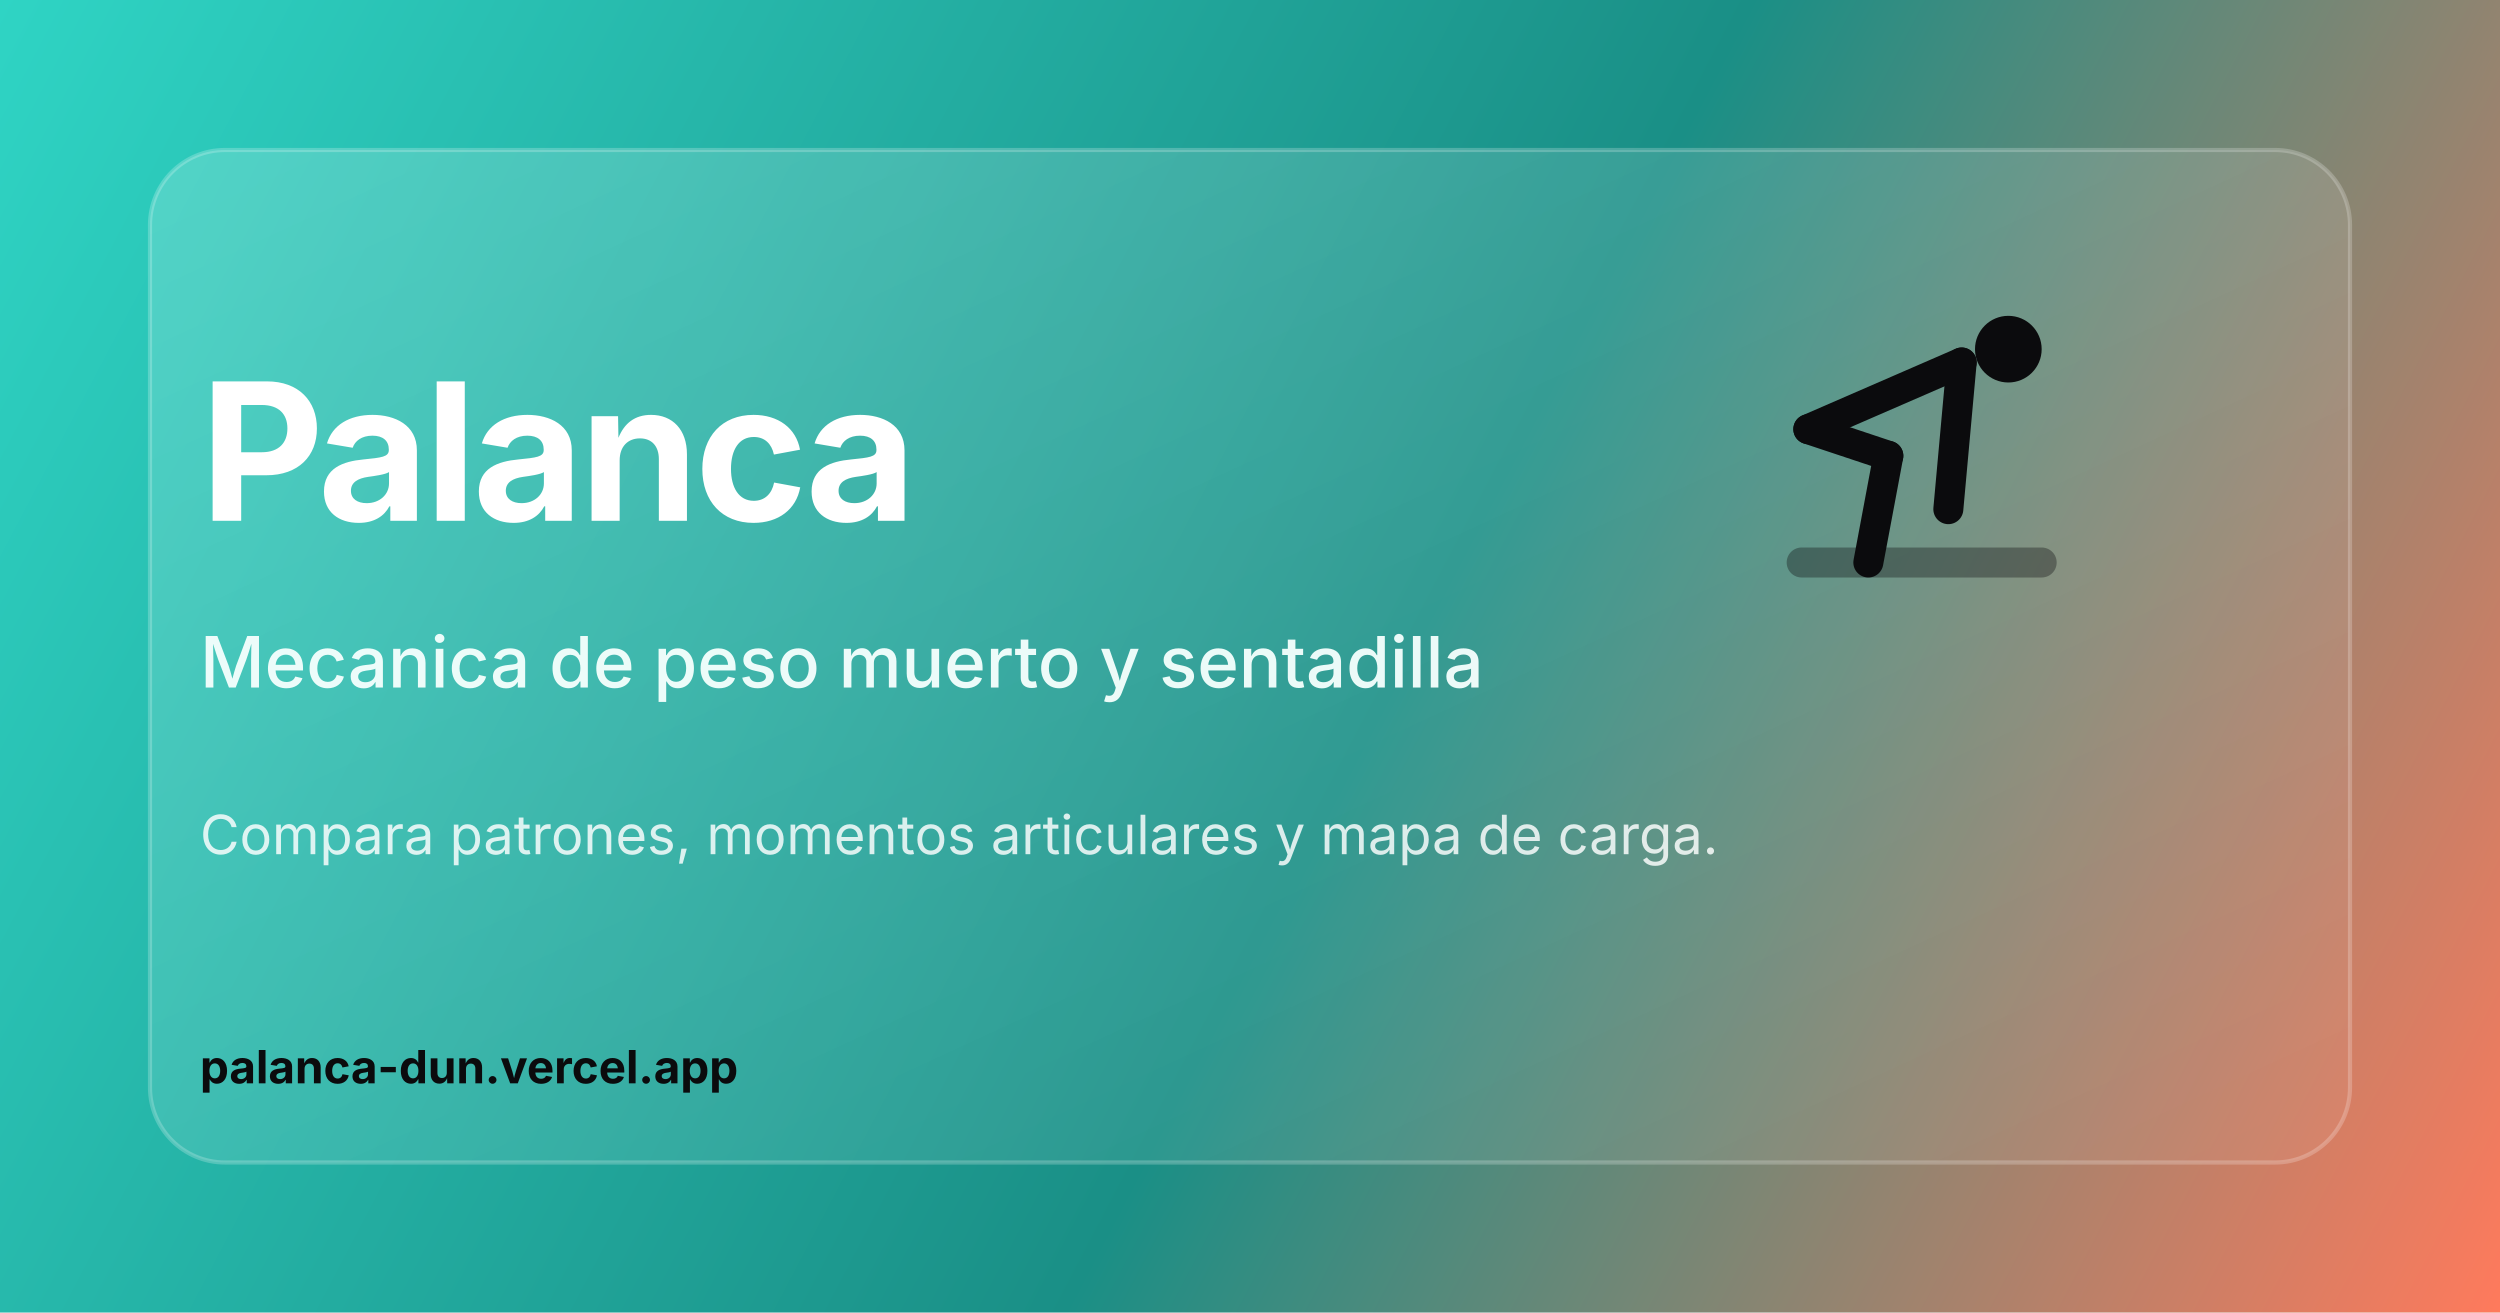
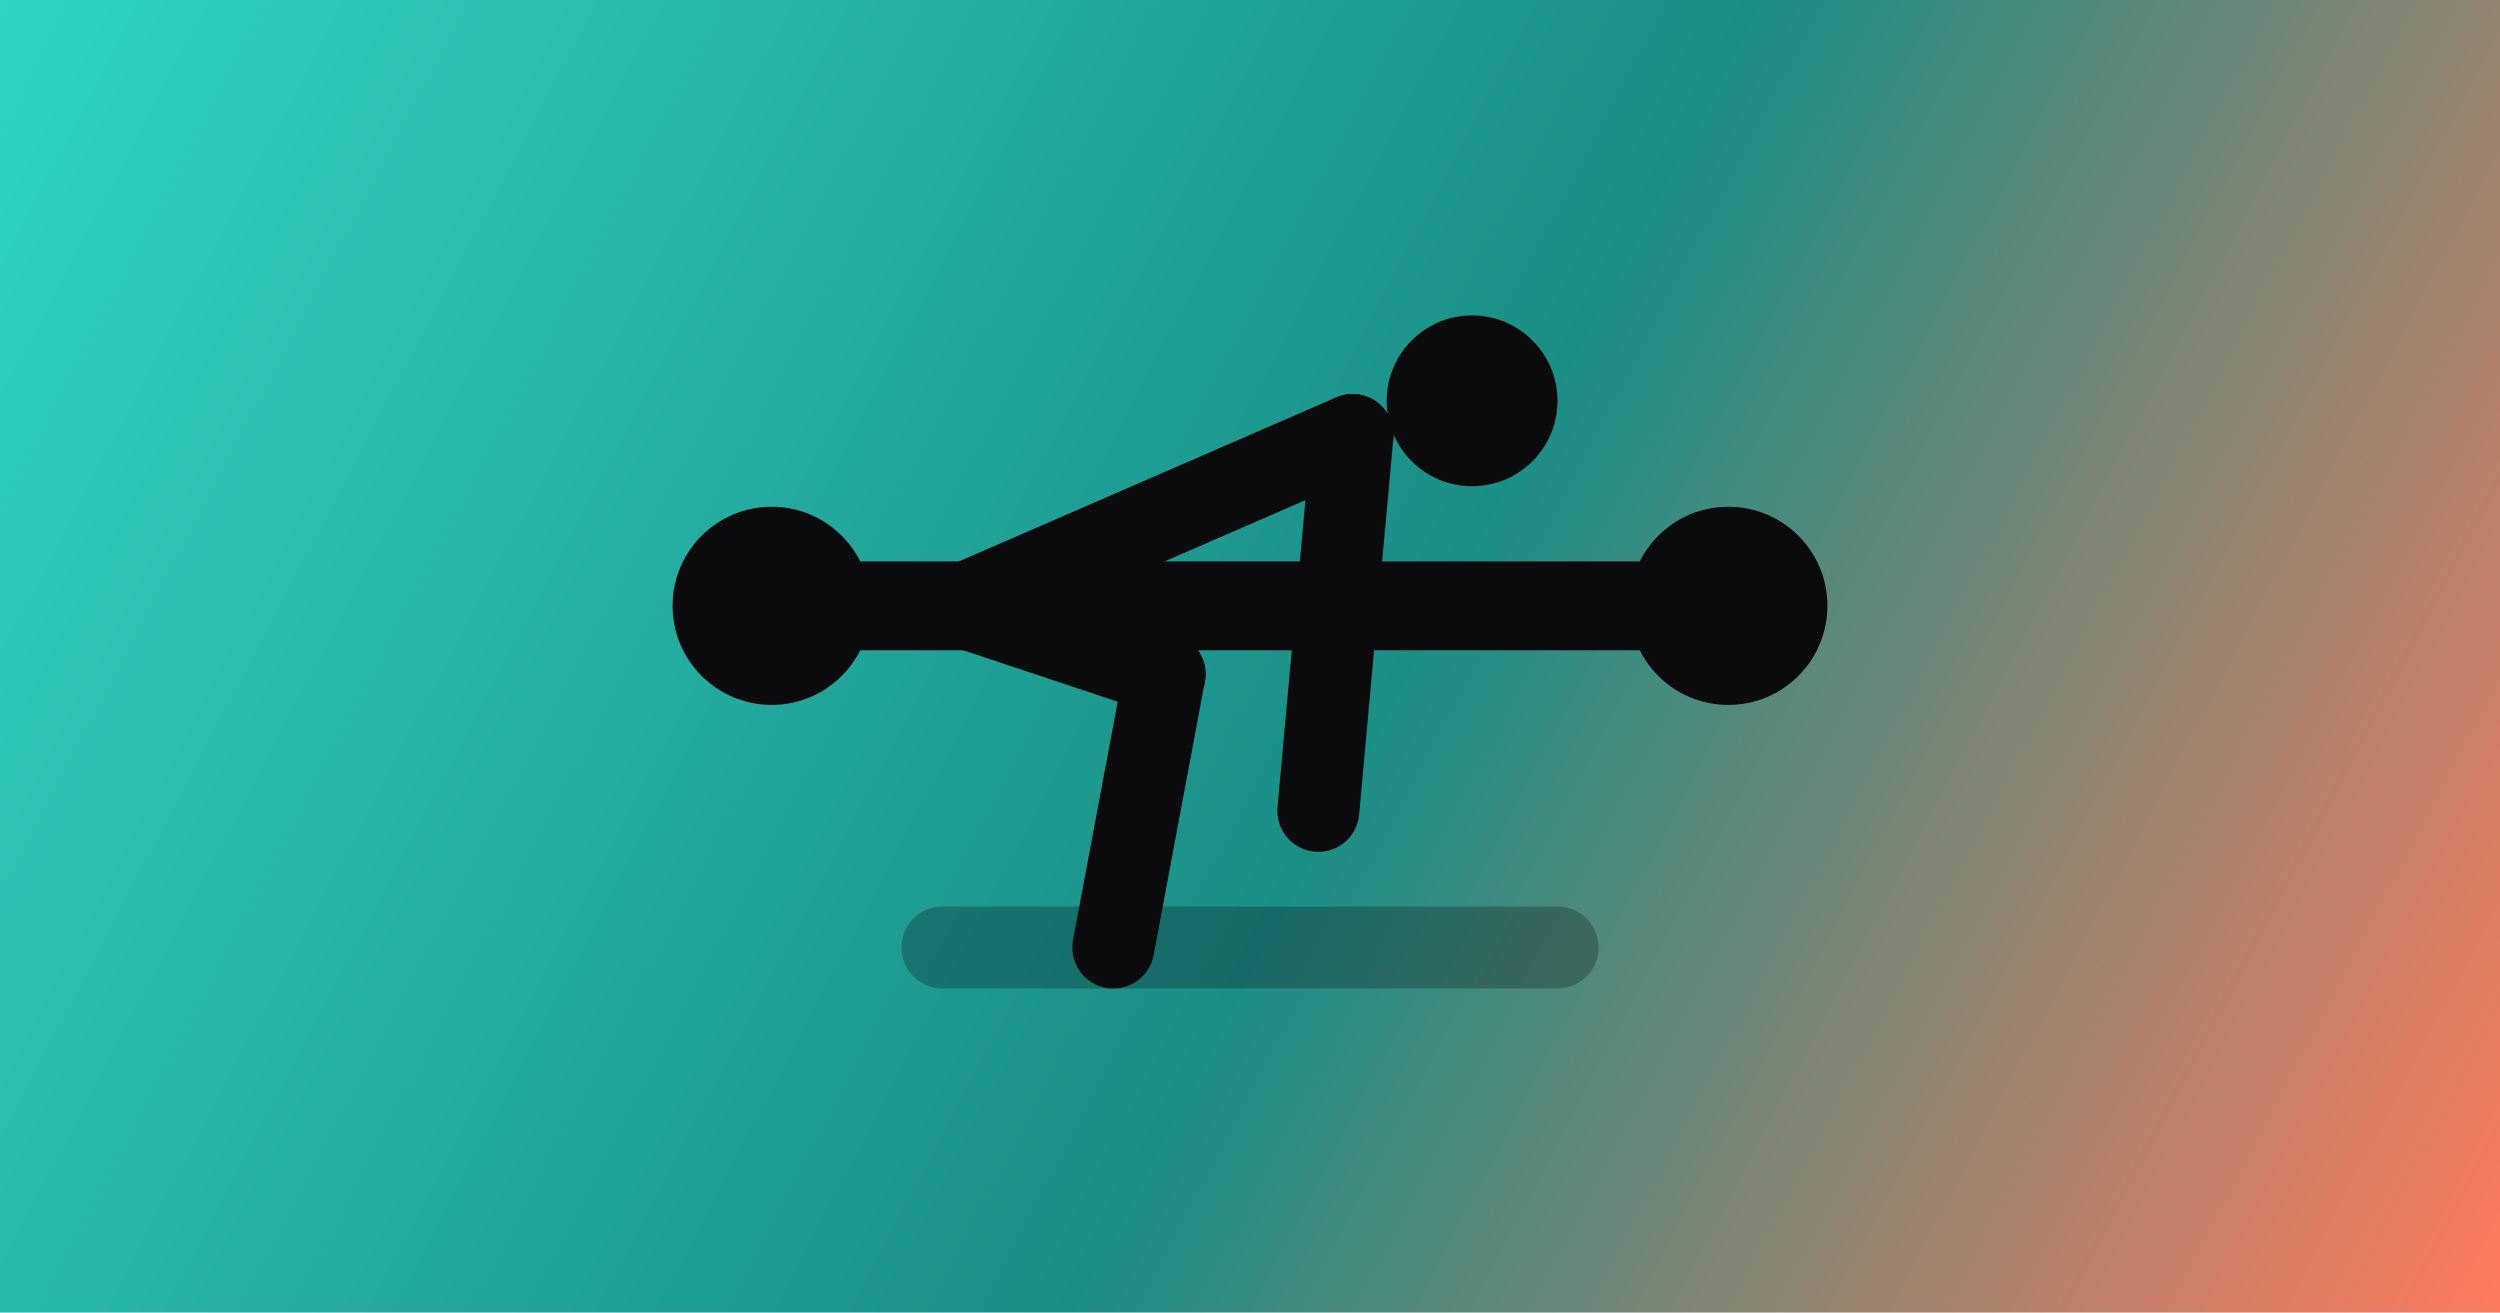
<svg xmlns="http://www.w3.org/2000/svg" width="1200" height="630" viewBox="0 0 1200 630" fill="none">
  <defs>
    <linearGradient id="bg" x1="0" y1="0" x2="1200" y2="630" gradientUnits="userSpaceOnUse">
      <stop offset="0%" stop-color="#2fd4c4" />
      <stop offset="55%" stop-color="#1a8f86" />
      <stop offset="100%" stop-color="#ff7a5c" />
    </linearGradient>
-     <linearGradient id="card" x1="0" y1="0" x2="1" y2="1">
-       <stop offset="0%" stop-color="#ffffff" stop-opacity="0.18" />
-       <stop offset="100%" stop-color="#ffffff" stop-opacity="0.04" />
-     </linearGradient>
  </defs>
  <rect width="1200" height="630" fill="url(#bg)" />
-   <rect x="72" y="72" width="1056" height="486" rx="36" fill="url(#card)" stroke="#ffffff" stroke-opacity="0.22" stroke-width="2" />
-   <g transform="translate(820 110) scale(3.2)">
-     <path d="M14 50h36" stroke="#0b0b0d" stroke-width="4.5" stroke-linecap="round" opacity="0.35" />
-     <path d="M24 50 27 34" stroke="#0b0b0d" stroke-width="4.5" stroke-linecap="round" stroke-linejoin="round" />
-     <path d="M27 34 15 30" stroke="#0b0b0d" stroke-width="4.5" stroke-linecap="round" stroke-linejoin="round" />
-     <path d="M15 30 38 20" stroke="#0b0b0d" stroke-width="4.5" stroke-linecap="round" stroke-linejoin="round" />
-     <circle cx="45" cy="18" r="5" fill="#0b0b0d" />
-     <path d="M38 20 36 42" stroke="#0b0b0d" stroke-width="4.5" stroke-linecap="round" stroke-linejoin="round" />
+   <g transform="translate(600 340) scale(8.2) translate(-32 -36)">
+     <g fill="none" stroke="#0b0b0d" stroke-width="4.8" stroke-linecap="round" stroke-linejoin="round">
+       <path d="M14 50h36" opacity="0.28" />
+       <path d="M24 50 27 34" />
+       <path d="M27 34 15 30" />
+       <path d="M15 30 38 20" />
+       <circle cx="45" cy="18" r="5" fill="#0b0b0d" stroke="none" />
+       <path d="M38 20 36 42" />
+       <path d="M4 30h56" stroke-width="5.2" />
+       <circle cx="4" cy="30" r="5.8" fill="#0b0b0d" stroke="none" />
+       <circle cx="60" cy="30" r="5.8" fill="#0b0b0d" stroke="none" />
+     </g>
  </g>
-   <text x="96" y="250" fill="#ffffff" font-family="ui-sans-serif, system-ui, -apple-system, Segoe UI, sans-serif" font-size="92" font-weight="700" letter-spacing="-2">Palanca</text>
-   <text x="96" y="330" fill="#f5fffd" font-family="ui-sans-serif, system-ui, -apple-system, Segoe UI, sans-serif" font-size="34" font-weight="500" opacity="0.95">Mecanica de peso muerto y sentadilla</text>
-   <text x="96" y="410" fill="#ffffff" font-family="ui-sans-serif, system-ui, -apple-system, Segoe UI, sans-serif" font-size="26" font-weight="400" opacity="0.82">Compara patrones, momentos articulares y mapa de carga.</text>
-   <text x="96" y="520" fill="#0b0b0d" font-family="ui-sans-serif, system-ui, -apple-system, Segoe UI, sans-serif" font-size="22" font-weight="700">palanca-dun.vercel.app</text>
</svg>
